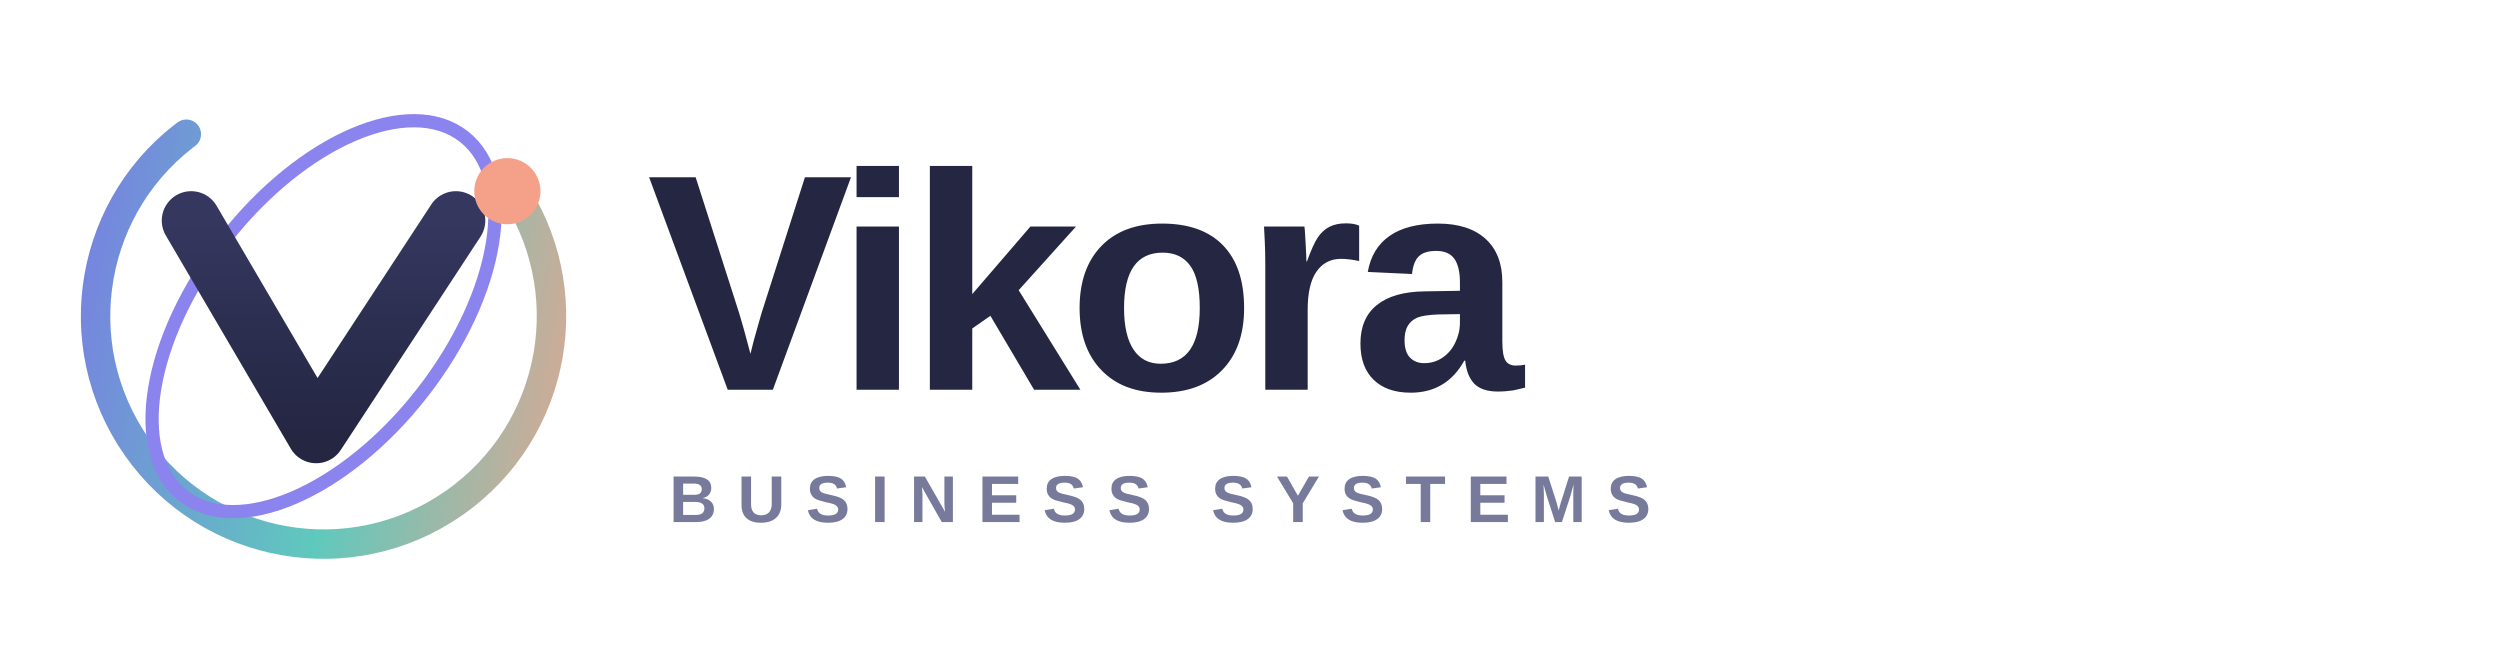
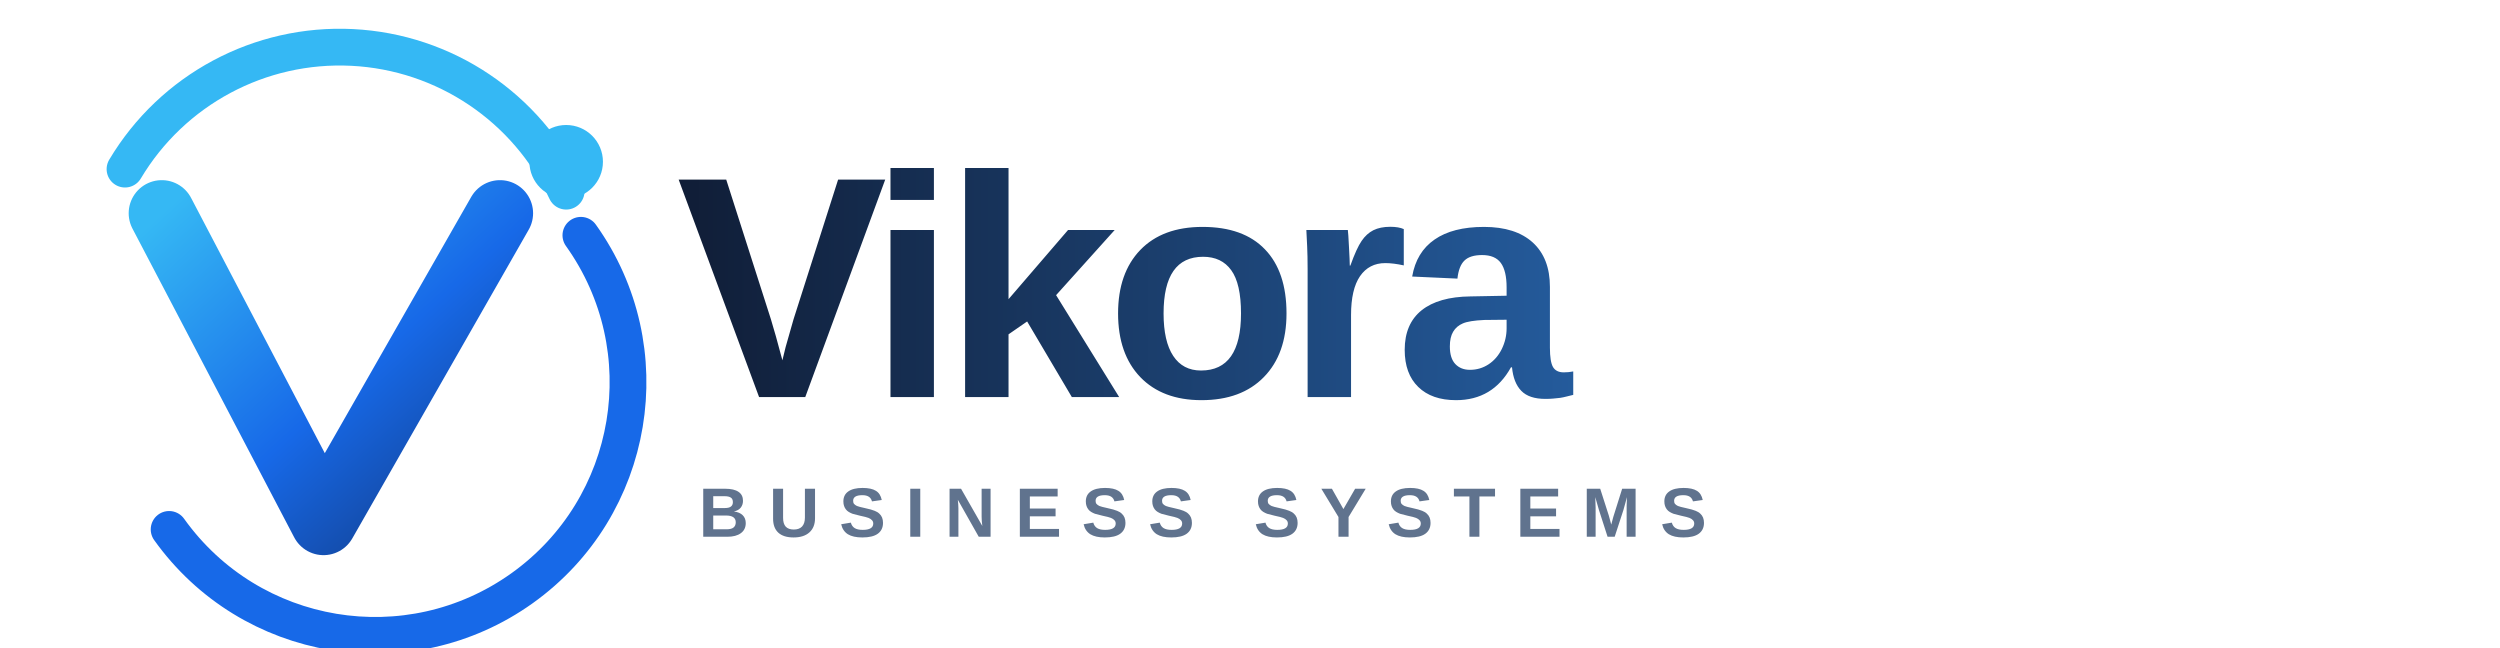
<svg xmlns="http://www.w3.org/2000/svg" viewBox="0 0 340 88" role="img" aria-labelledby="title desc">
  <defs>
-     <linearGradient id="orbit" x1="0" y1="0" x2="1" y2="1">
-       <stop offset="0" stop-color="#7c72e8" />
-       <stop offset=".55" stop-color="#5fc9bd" />
-       <stop offset="1" stop-color="#f5a18a" />
+     <linearGradient id="mark" x1="0" y1="0" x2="1" y2="1">
+       <stop stop-color="#35b8f4" />
+       <stop offset=".55" stop-color="#1769e8" />
+       <stop offset="1" stop-color="#123b86" />
    </linearGradient>
-     <linearGradient id="vfill" x1="0" y1="0" x2="0" y2="1">
-       <stop offset="0" stop-color="#35375f" />
-       <stop offset="1" stop-color="#242642" />
+     <linearGradient id="word" x1="0" y1="0" x2="1" y2="0">
+       <stop stop-color="#101d36" />
+       <stop offset="1" stop-color="#245b9c" />
    </linearGradient>
  </defs>
-   <g transform="translate(8 7)">
-     <circle cx="36" cy="36" r="31" fill="none" stroke="url(#orbit)" stroke-width="4" stroke-dasharray="145 50" stroke-linecap="round" transform="rotate(-35 36 36)" />
-     <ellipse cx="36" cy="36" rx="17" ry="31" fill="none" stroke="#8b83ee" stroke-width="1.8" transform="rotate(38 36 36)" />
-     <path d="M18 23 L35 52 L54 23" fill="none" stroke="url(#vfill)" stroke-width="8" stroke-linecap="round" stroke-linejoin="round" />
-     <circle cx="61" cy="19" r="4.5" fill="#f5a18a" />
+   <g transform="translate(7 5)">
+     <path d="M10 18a34 34 0 0 1 60 3" fill="none" stroke="#35b8f4" stroke-width="5" stroke-linecap="round" />
+     <path d="M72 27a34 34 0 0 1-56 40" fill="none" stroke="#1769e8" stroke-width="5" stroke-linecap="round" />
+     <path d="M15 24 37 66 61 24" fill="none" stroke="url(#mark)" stroke-width="9" stroke-linecap="round" stroke-linejoin="round" />
+     <circle cx="70" cy="17" r="5" fill="#35b8f4" />
  </g>
-   <text x="88" y="53" font-family="Manrope,Arial,sans-serif" font-size="42" font-weight="800" letter-spacing="-1.7" fill="#252642">Vikora</text>
-   <text x="91" y="71" font-family="Arial,sans-serif" font-size="9" font-weight="700" letter-spacing="2.8" fill="#777a9b">BUSINESS SYSTEMS</text>
+   <text x="92" y="54" font-family="Manrope,Arial,sans-serif" font-size="43" font-weight="800" letter-spacing="-1.8" fill="url(#word)">Vikora</text>
+   <text x="95" y="73" font-family="Arial,sans-serif" font-size="9.5" font-weight="700" letter-spacing="2.7" fill="#60738e">BUSINESS SYSTEMS</text>
</svg>
